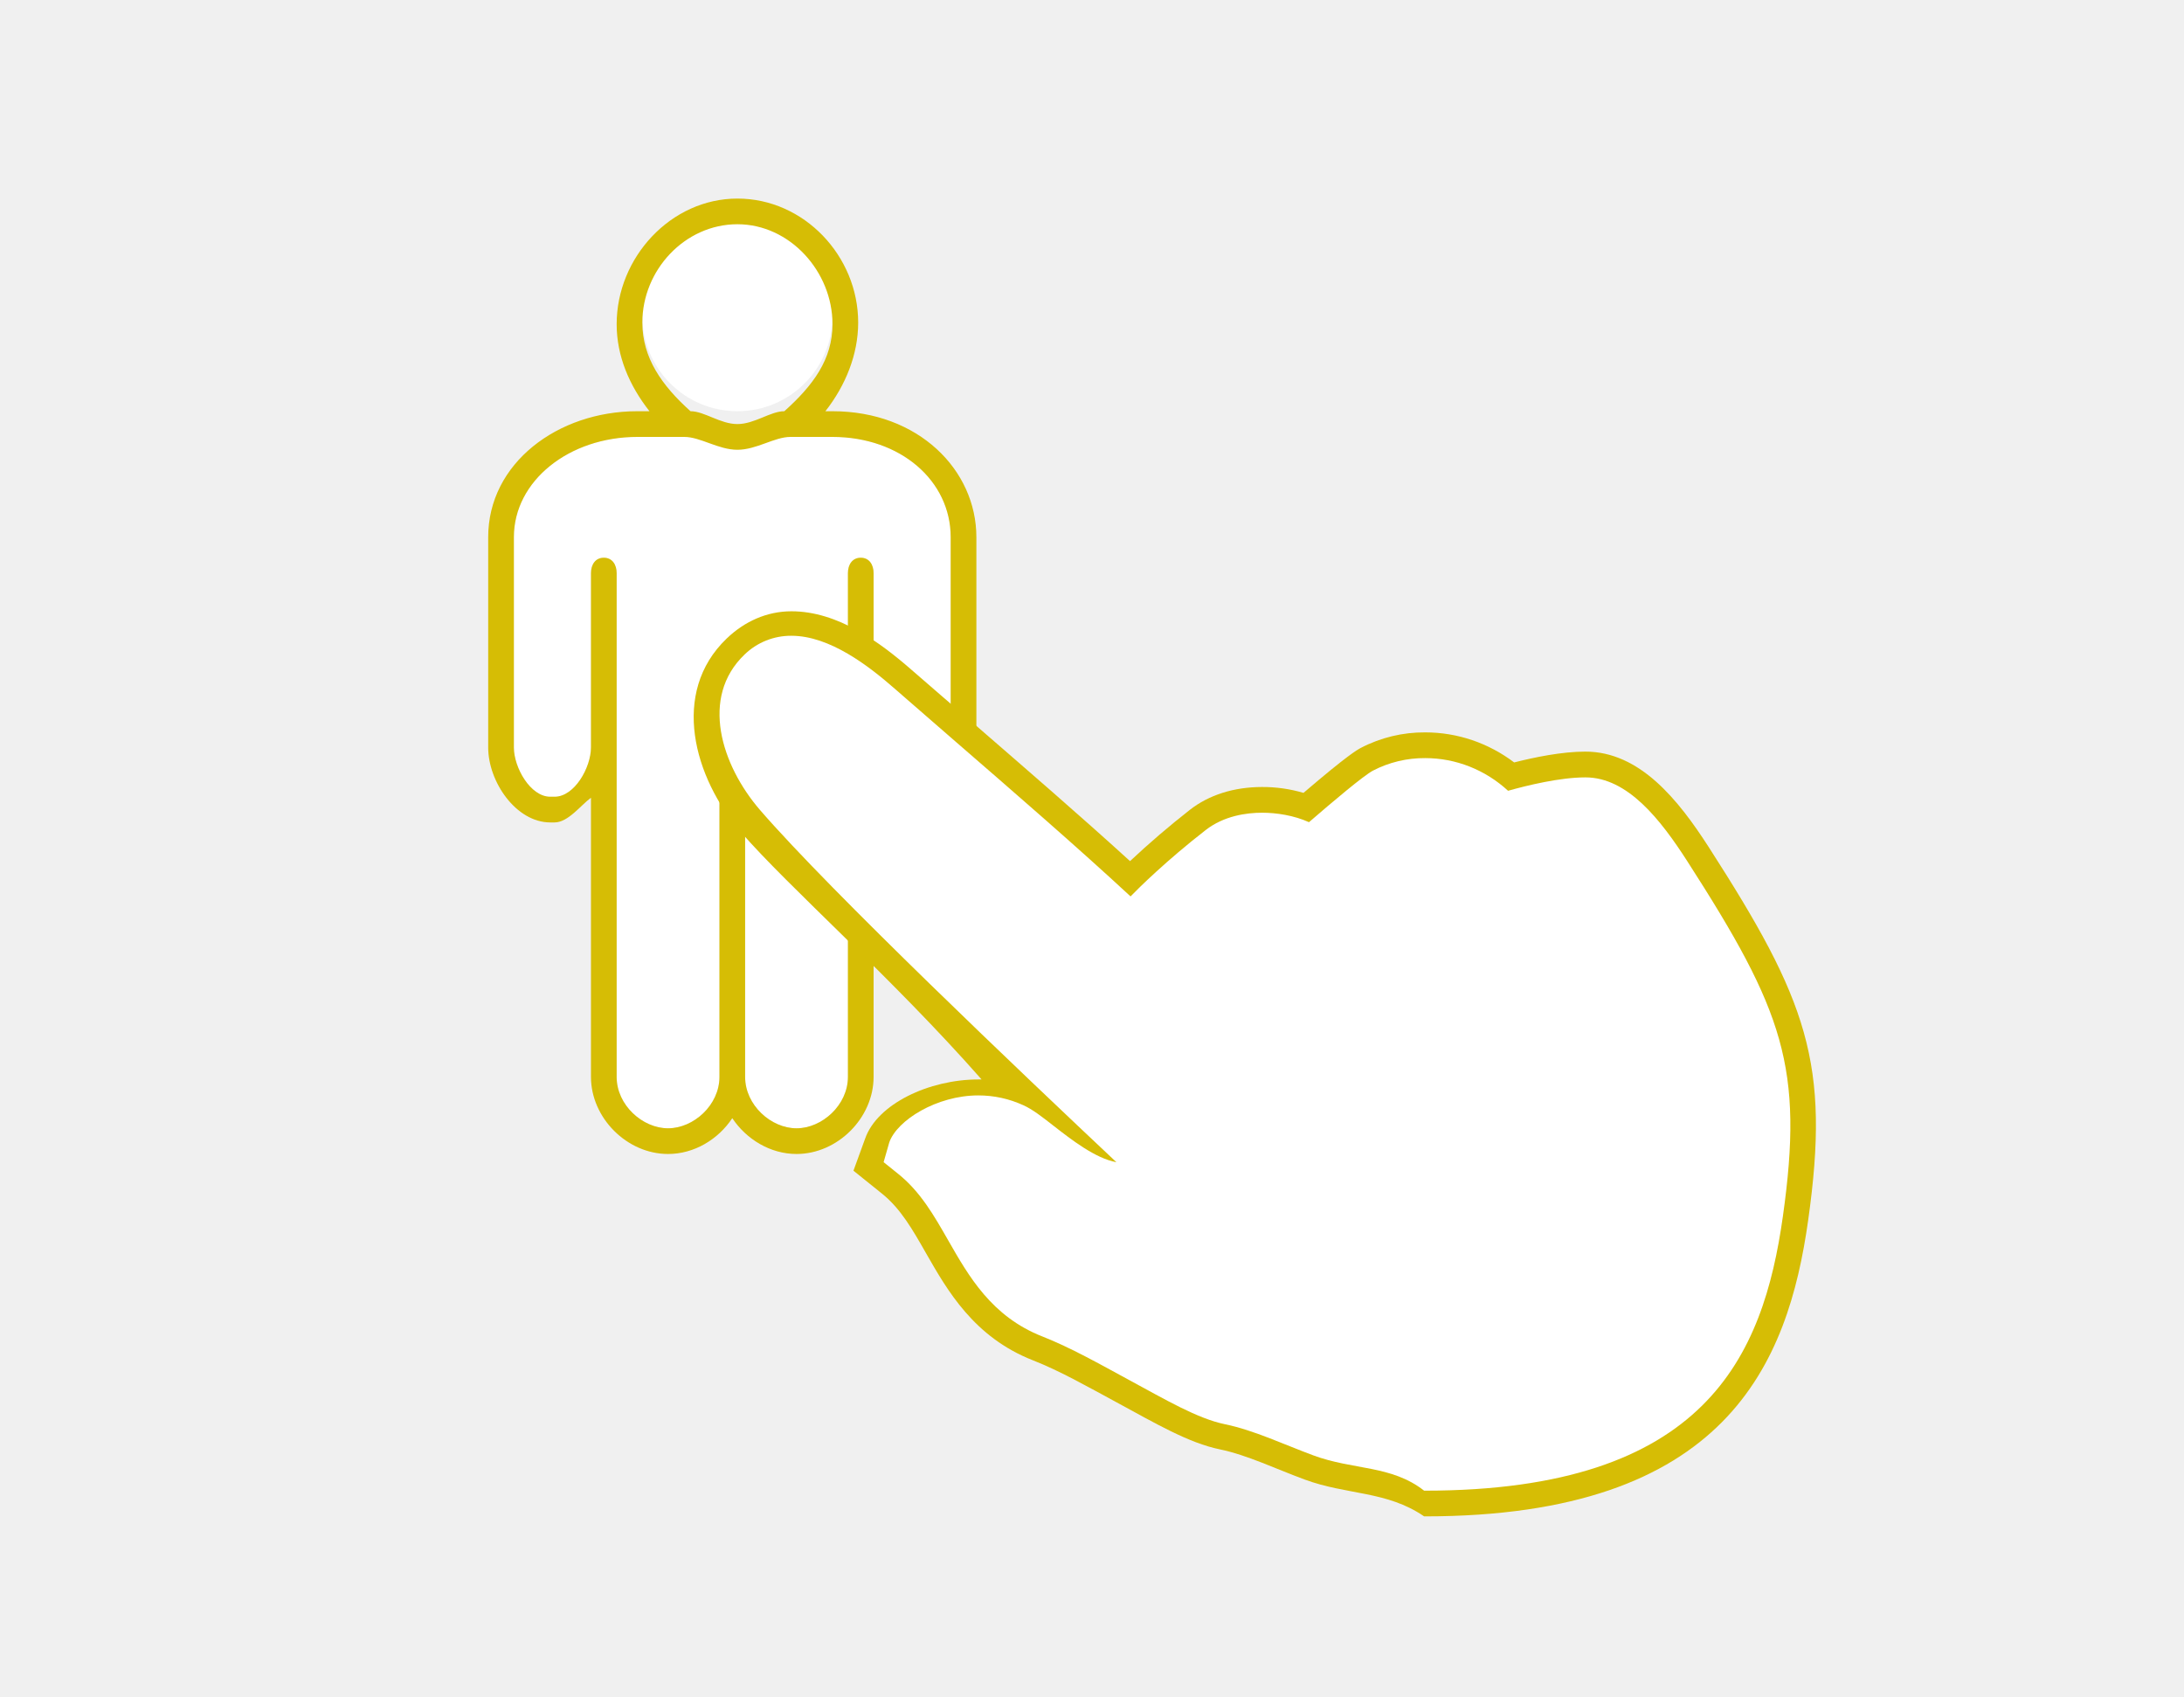
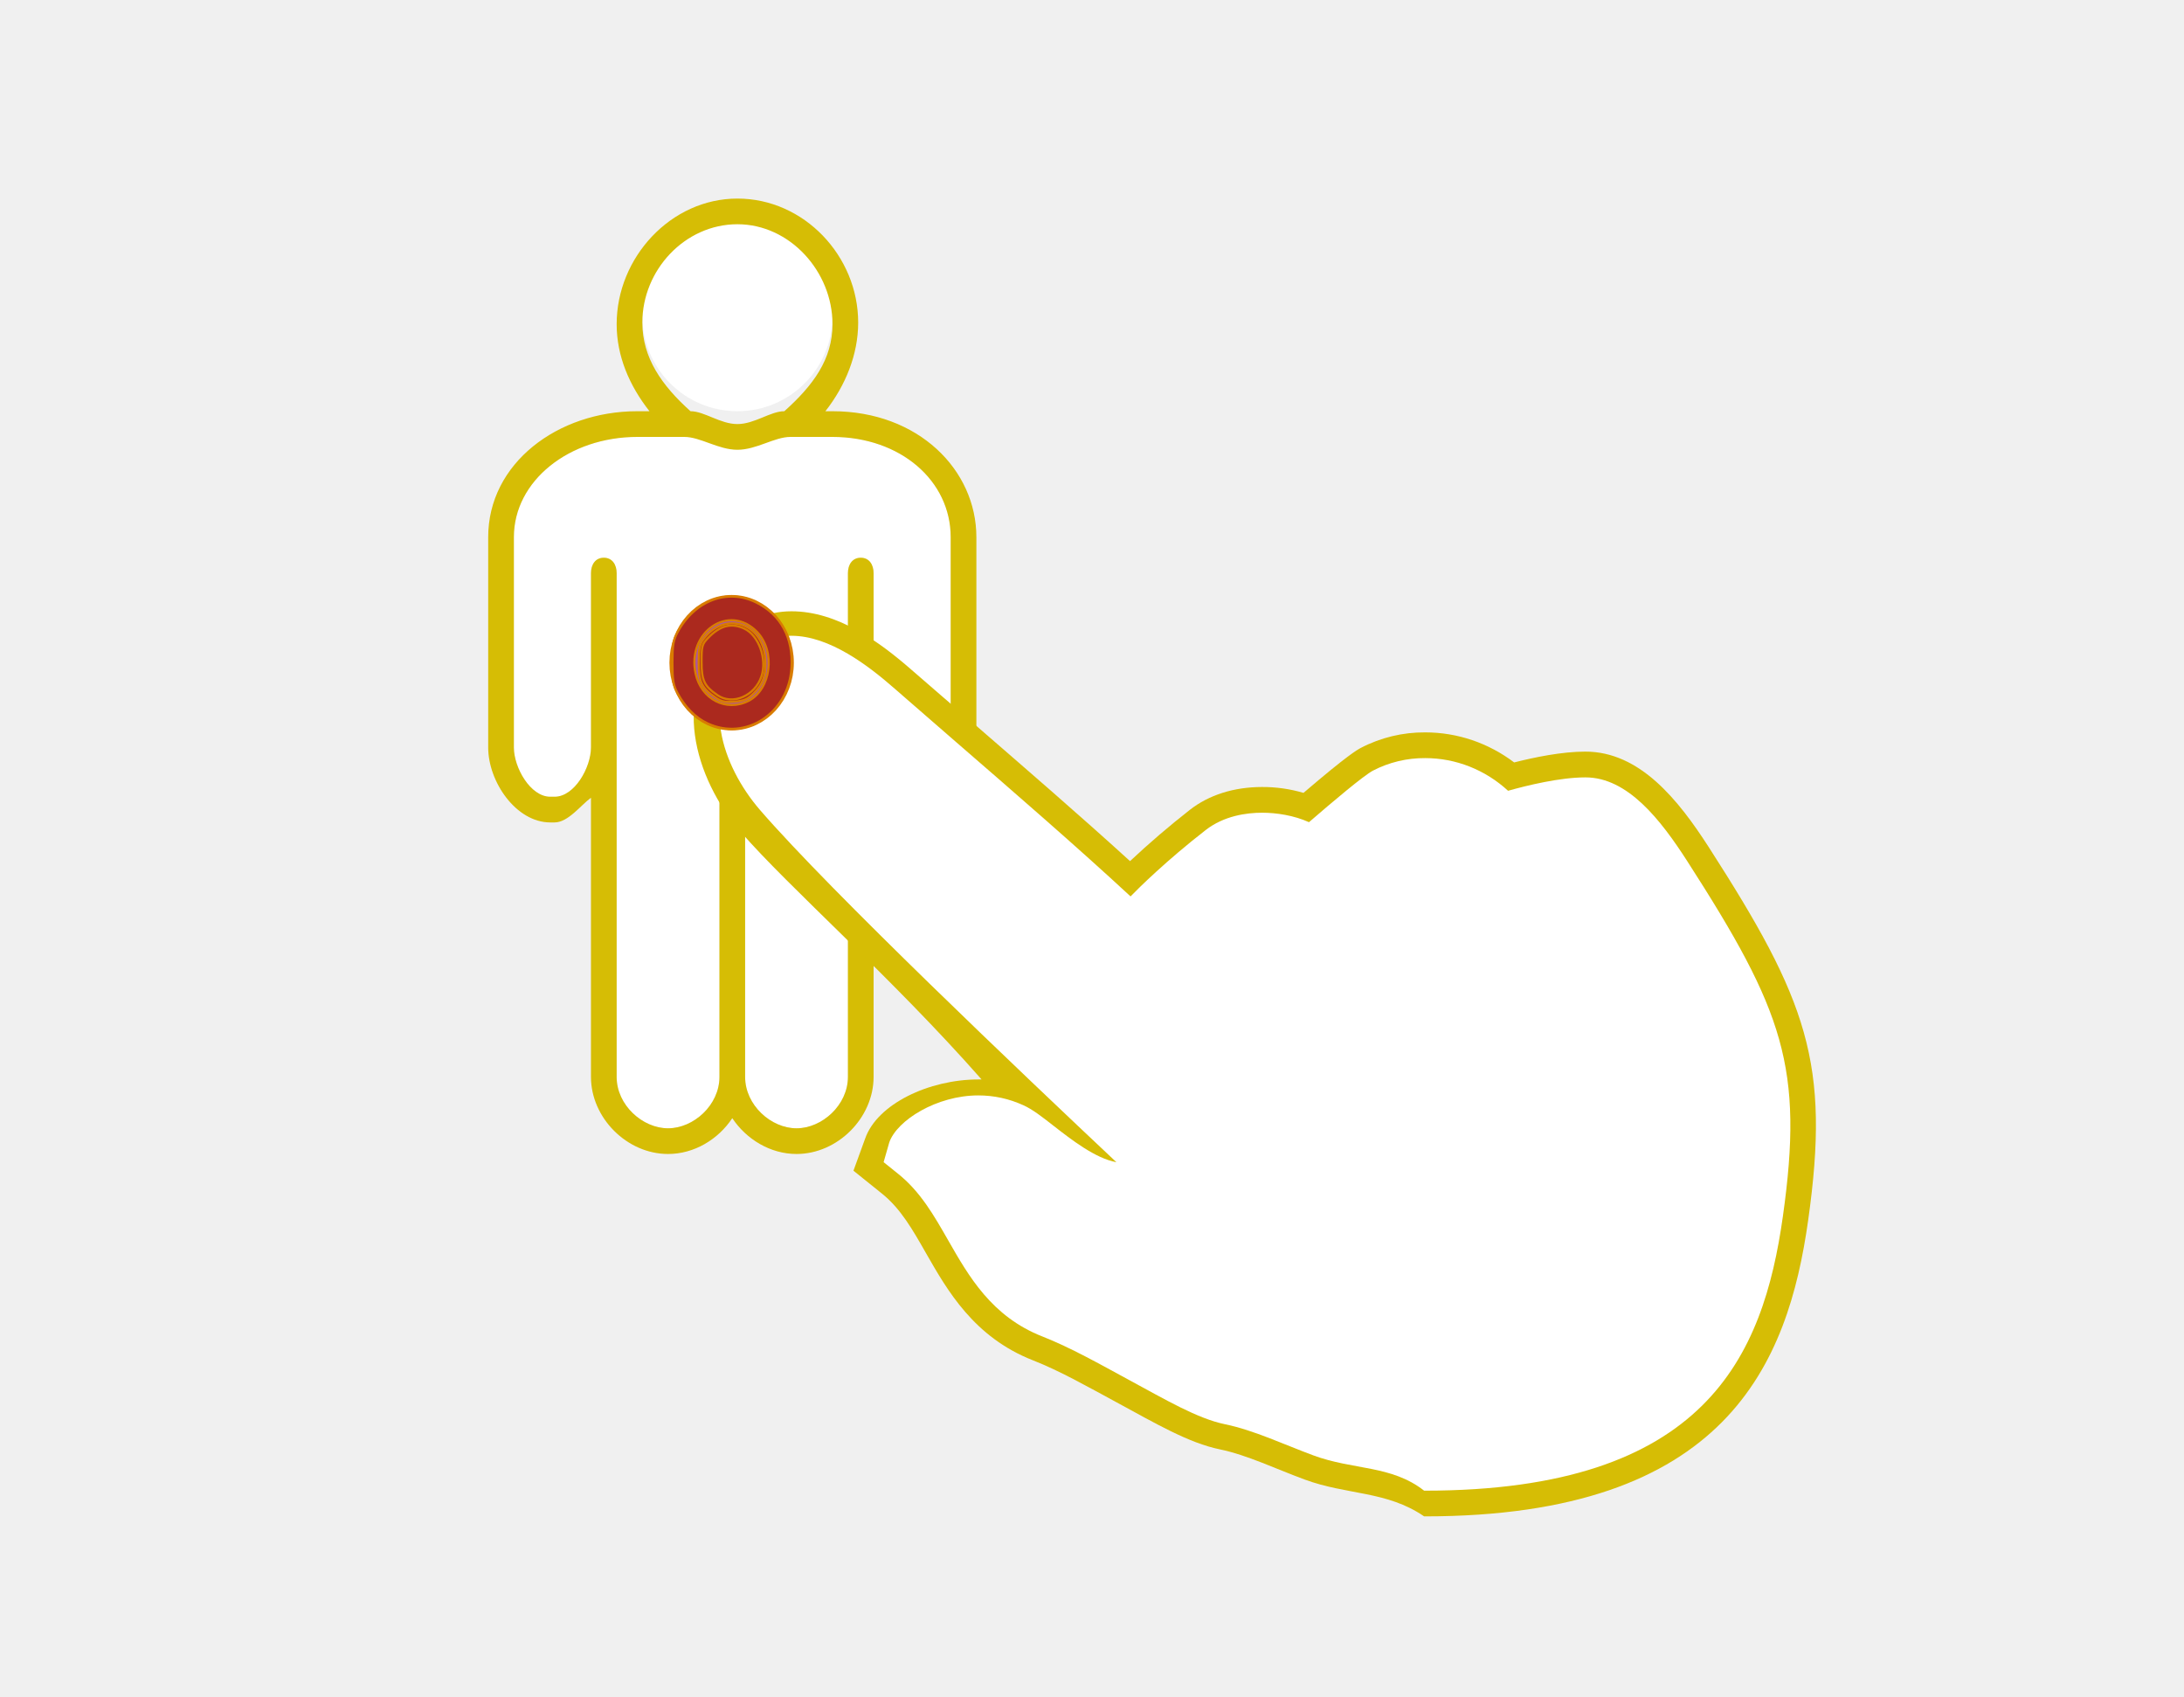
- <svg xmlns="http://www.w3.org/2000/svg" width="85" height="66" viewBox="0 0 85 66">
-   <path fill="#FFF" d="M32.4 17h-7.6c-2.64 0-4.8 1.7-4.8 3.9v8.183c0 .778.638 1.917 1.417 1.917h.166C22.362 31 23 29.861 23 29.083V22.3c0-.329.17-.6.5-.6s.5.271.5.6v1.4-.8 19c0 1.1 1.01 2 2 2s2-.9 2-2V31.1c0-.33.07-.1.4-.1h.2c.33 0 .4-.23.4.1v10.8c0 1.1 1.01 2 2 2s2-.9 2-2V22.3c0-.329.17-.6.5-.6s.5.271.5.6V29.083c0 .778.638 1.917 1.417 1.917h.166C36.362 31 37 29.861 37 29.083v-6.566V20.9c0-2.2-1.96-3.9-4.6-3.9z" />
-   <circle fill="#FFF" cx="28.7" cy="12.3" r="3.7" />
-   <path fill="#D6BD05" d="M32.4 16h-.277c-.386 0-.845 0-1.355 1H32.4c2.64 0 4.6 1.7 4.6 3.9v8.183c0 .778-.638 1.917-1.417 1.917h-.166C34.638 31 34 29.861 34 29.083V22.3c0-.329-.17-.6-.5-.6s-.5.271-.5.6v19.6c0 1.1-1.01 2-2 2s-2-.9-2-2V31.1c0-.33-.07-.1-.4-.1h-.2c-.33 0-.4-.23-.4.1v10.8c0 1.1-1.01 2-2 2s-2-.9-2-2v-19 .8-1.4c0-.329-.17-.6-.5-.6s-.5.271-.5.6V29.083c0 .778-.638 1.917-1.417 1.917h-.166C20.638 31 20 29.861 20 29.083v-6.566V20.9c0-2.2 2.16-3.9 4.8-3.9h1.833c-.511-1-.97-1-1.355-1H24.8c-3.09 0-5.8 2.023-5.8 4.9v8.183C19 30.416 20.084 32 21.417 32h.166c.528 0 1.019-.671 1.417-.96V41.9c0 1.598 1.402 3 3 3 1.016 0 1.952-.566 2.5-1.393.548.823 1.484 1.393 2.5 1.393 1.598 0 3-1.402 3-3V31.04c.398.289.889.96 1.417.96h.166C36.916 32 38 30.416 38 29.083V20.9c0-2.608-2.25-4.9-5.6-4.9zM25 12.55c0-2.044 1.656-3.825 3.7-3.825 2.043 0 3.7 1.844 3.7 3.888 0 1.376-.76 2.388-1.875 3.388h1.598c.786-1 1.277-2.211 1.277-3.45 0-2.591-2.108-4.825-4.7-4.825S24 10.021 24 12.612c0 1.24.491 2.388 1.277 3.388h1.597C25.76 15 25 13.926 25 12.55zM26.633 17h4.135c.511-1 .97-1 1.355-1h-1.598c-.54 0-1.158.5-1.825.5-.668 0-1.285-.5-1.826-.5h-1.597c.386 0 .845 0 1.356 1zm2.067.5c.745 0 1.44-.5 2.067-.5h-4.135c.628 0 1.323.5 2.068.5z" />
-   <path fill="#D6BD05" d="M55.426 59c-1.457-1-3.012-.825-4.656-1.436-1.103-.406-2.242-.955-3.289-1.17-1.222-.25-2.528-1.021-4.049-1.845-1.07-.577-2.178-1.209-3.229-1.62-2.304-.904-3.334-2.723-4.161-4.166-.532-.934-.993-1.742-1.72-2.324l-1.106-.889.453-1.244c.47-1.353 2.489-2.306 4.408-2.306h.126c-3.524-4-7.512-7.482-9.376-9.635-1.812-2.096-2.753-5.408-.543-7.523.688-.66 1.56-1.058 2.518-1.058 1.81 0 3.453 1.21 4.683 2.286.725.635 1.527 1.317 2.369 2.047 1.986 1.721 4.203 3.635 6.126 5.388a34.456 34.456 0 0 1 2.328-1.995c.742-.58 1.717-.889 2.812-.889a5.62 5.62 0 0 1 1.611.229c1.731-1.481 2.084-1.669 2.229-1.749a5.336 5.336 0 0 1 2.509-.605c1.258 0 2.467.416 3.461 1.169.799-.203 1.866-.421 2.771-.421 2.123 0 3.619 1.879 4.802 3.716 3.851 5.985 4.729 8.418 3.87 14.517C69.588 53.051 67.198 59 55.451 59h-.025z" />
-   <path fill="#FFF" d="M55.426 58c-1.277-1-2.75-.795-4.309-1.372-1.139-.421-2.315-.981-3.438-1.212-1.076-.221-2.324-.96-3.771-1.742-1.098-.594-2.232-1.238-3.342-1.675-1.976-.774-2.869-2.354-3.658-3.731-.559-.978-1.088-1.908-1.964-2.605l-.554-.445.221-.771c.301-.86 1.846-1.826 3.466-1.826.605 0 1.196.128 1.755.384.35.158.711.438 1.17.797.697.542 1.631 1.271 2.448 1.418-3.634-3.418-11.112-10.52-13.867-13.7-1.511-1.748-2.346-4.388-.607-6.051a2.593 2.593 0 0 1 1.826-.732c1.493 0 3.013 1.177 4.024 2.063a575 575 0 0 0 2.373 2.063c2.227 1.929 4.743 4.108 6.801 6.015.338-.348 1.4-1.396 2.922-2.58.717-.559 1.594-.676 2.201-.676.557 0 1.236.104 1.822.368.937-.811 2.119-1.807 2.49-2.006a4.343 4.343 0 0 1 2.035-.487c1.193 0 2.338.456 3.223 1.271.742-.209 2.017-.521 3.012-.521 1.643 0 2.924 1.646 3.961 3.258 3.748 5.827 4.541 8.029 3.721 13.834C68.621 52.744 66.404 58 55.451 58h-.025z" />
+ <svg xmlns="http://www.w3.org/2000/svg" width="85" height="66" viewBox="0 0 85 66" version="1.1" id="svg4">
+   <defs id="defs4" />
+   <path fill="#FFF" d="M32.4 17h-7.6c-2.64 0-4.8 1.7-4.8 3.9v8.183c0 .778.638 1.917 1.417 1.917h.166C22.362 31 23 29.861 23 29.083V22.3c0-.329.17-.6.5-.6s.5.271.5.6v1.4-.8 19c0 1.1 1.01 2 2 2s2-.9 2-2V31.1c0-.33.07-.1.4-.1h.2c.33 0 .4-.23.4.1v10.8c0 1.1 1.01 2 2 2s2-.9 2-2V22.3c0-.329.17-.6.5-.6s.5.271.5.6V29.083c0 .778.638 1.917 1.417 1.917h.166C36.362 31 37 29.861 37 29.083v-6.566V20.9c0-2.2-1.96-3.9-4.6-3.9z" id="path1" />
+   <circle fill="#FFF" cx="28.7" cy="12.3" r="3.7" id="circle1" />
+   <path fill="#D6BD05" d="M32.4 16h-.277c-.386 0-.845 0-1.355 1H32.4c2.64 0 4.6 1.7 4.6 3.9v8.183c0 .778-.638 1.917-1.417 1.917h-.166C34.638 31 34 29.861 34 29.083V22.3c0-.329-.17-.6-.5-.6s-.5.271-.5.6v19.6c0 1.1-1.01 2-2 2s-2-.9-2-2V31.1c0-.33-.07-.1-.4-.1h-.2c-.33 0-.4-.23-.4.1v10.8c0 1.1-1.01 2-2 2s-2-.9-2-2v-19 .8-1.4c0-.329-.17-.6-.5-.6s-.5.271-.5.6V29.083c0 .778-.638 1.917-1.417 1.917h-.166C20.638 31 20 29.861 20 29.083v-6.566V20.9c0-2.2 2.16-3.9 4.8-3.9h1.833c-.511-1-.97-1-1.355-1H24.8c-3.09 0-5.8 2.023-5.8 4.9v8.183C19 30.416 20.084 32 21.417 32h.166c.528 0 1.019-.671 1.417-.96V41.9c0 1.598 1.402 3 3 3 1.016 0 1.952-.566 2.5-1.393.548.823 1.484 1.393 2.5 1.393 1.598 0 3-1.402 3-3V31.04c.398.289.889.96 1.417.96h.166C36.916 32 38 30.416 38 29.083V20.9c0-2.608-2.25-4.9-5.6-4.9zM25 12.55c0-2.044 1.656-3.825 3.7-3.825 2.043 0 3.7 1.844 3.7 3.888 0 1.376-.76 2.388-1.875 3.388h1.598c.786-1 1.277-2.211 1.277-3.45 0-2.591-2.108-4.825-4.7-4.825S24 10.021 24 12.612c0 1.24.491 2.388 1.277 3.388h1.597C25.76 15 25 13.926 25 12.55zM26.633 17h4.135c.511-1 .97-1 1.355-1h-1.598c-.54 0-1.158.5-1.825.5-.668 0-1.285-.5-1.826-.5h-1.597c.386 0 .845 0 1.356 1zm2.067.5c.745 0 1.44-.5 2.067-.5h-4.135c.628 0 1.323.5 2.068.5z" id="path2" />
+   <path fill="#D6BD05" d="M55.426 59c-1.457-1-3.012-.825-4.656-1.436-1.103-.406-2.242-.955-3.289-1.17-1.222-.25-2.528-1.021-4.049-1.845-1.07-.577-2.178-1.209-3.229-1.62-2.304-.904-3.334-2.723-4.161-4.166-.532-.934-.993-1.742-1.72-2.324l-1.106-.889.453-1.244c.47-1.353 2.489-2.306 4.408-2.306h.126c-3.524-4-7.512-7.482-9.376-9.635-1.812-2.096-2.753-5.408-.543-7.523.688-.66 1.56-1.058 2.518-1.058 1.81 0 3.453 1.21 4.683 2.286.725.635 1.527 1.317 2.369 2.047 1.986 1.721 4.203 3.635 6.126 5.388a34.456 34.456 0 0 1 2.328-1.995c.742-.58 1.717-.889 2.812-.889a5.62 5.62 0 0 1 1.611.229c1.731-1.481 2.084-1.669 2.229-1.749a5.336 5.336 0 0 1 2.509-.605c1.258 0 2.467.416 3.461 1.169.799-.203 1.866-.421 2.771-.421 2.123 0 3.619 1.879 4.802 3.716 3.851 5.985 4.729 8.418 3.87 14.517C69.588 53.051 67.198 59 55.451 59h-.025z" id="path3" />
+   <path fill="#FFF" d="M55.426 58c-1.277-1-2.75-.795-4.309-1.372-1.139-.421-2.315-.981-3.438-1.212-1.076-.221-2.324-.96-3.771-1.742-1.098-.594-2.232-1.238-3.342-1.675-1.976-.774-2.869-2.354-3.658-3.731-.559-.978-1.088-1.908-1.964-2.605l-.554-.445.221-.771c.301-.86 1.846-1.826 3.466-1.826.605 0 1.196.128 1.755.384.35.158.711.438 1.17.797.697.542 1.631 1.271 2.448 1.418-3.634-3.418-11.112-10.52-13.867-13.7-1.511-1.748-2.346-4.388-.607-6.051a2.593 2.593 0 0 1 1.826-.732c1.493 0 3.013 1.177 4.024 2.063a575 575 0 0 0 2.373 2.063c2.227 1.929 4.743 4.108 6.801 6.015.338-.348 1.4-1.396 2.922-2.58.717-.559 1.594-.676 2.201-.676.557 0 1.236.104 1.822.368.937-.811 2.119-1.807 2.49-2.006a4.343 4.343 0 0 1 2.035-.487c1.193 0 2.338.456 3.223 1.271.742-.209 2.017-.521 3.012-.521 1.643 0 2.924 1.646 3.961 3.258 3.748 5.827 4.541 8.029 3.721 13.834C68.621 52.744 66.404 58 55.451 58h-.025z" id="path4" />
+   <ellipse style="fill:#ab55a1;stroke:#d97c00" id="path5" cx="28.475" cy="25.785" rx="1.921" ry="2.135" />
+   <path style="fill:#ab291e;stroke:#d97c00;stroke-width:0.085;fill-opacity:1" d="m 27.535,28.146 c -0.468,-0.218 -0.874,-0.63 -1.173,-1.189 -0.161,-0.301 -0.192,-0.494 -0.192,-1.172 0,-0.678 0.032,-0.87 0.192,-1.172 0.666,-1.247 1.945,-1.733 3.077,-1.169 0.955,0.476 1.441,1.383 1.365,2.548 -0.115,1.757 -1.774,2.85 -3.269,2.154 z m 1.597,-0.877 c 0.876,-0.447 1.061,-1.916 0.338,-2.675 -1.082,-1.134 -2.746,-0.016 -2.398,1.61 0.215,1.003 1.192,1.508 2.06,1.065 z" id="path6" />
+   <path style="fill:#ab291e;fill-opacity:1;stroke:#d97c00;stroke-width:0.085" d="" id="path7" />
+   <path style="fill:#ab291e;fill-opacity:1;stroke:#d97c00;stroke-width:0.085" d="m 27.842,27.138 c -0.535,-0.367 -0.648,-0.604 -0.648,-1.352 0,-0.547 0.033,-0.715 0.179,-0.912 0.822,-1.109 2.308,-0.652 2.409,0.74 0.045,0.627 -0.08,1.005 -0.452,1.366 -0.241,0.234 -0.376,0.292 -0.745,0.322 -0.37,0.03 -0.503,4.56e-4 -0.742,-0.164 z" id="path8" />
+   <path style="fill:#ab291e;fill-opacity:1;stroke:#d97c00;stroke-width:0.085" d="m 27.928,27.052 c -0.521,-0.357 -0.624,-0.574 -0.624,-1.307 0,-0.606 0.019,-0.677 0.244,-0.914 0.472,-0.496 0.919,-0.612 1.427,-0.369 0.557,0.266 0.884,1.179 0.662,1.851 -0.253,0.766 -1.122,1.141 -1.709,0.739 z" id="path9" />
</svg>
